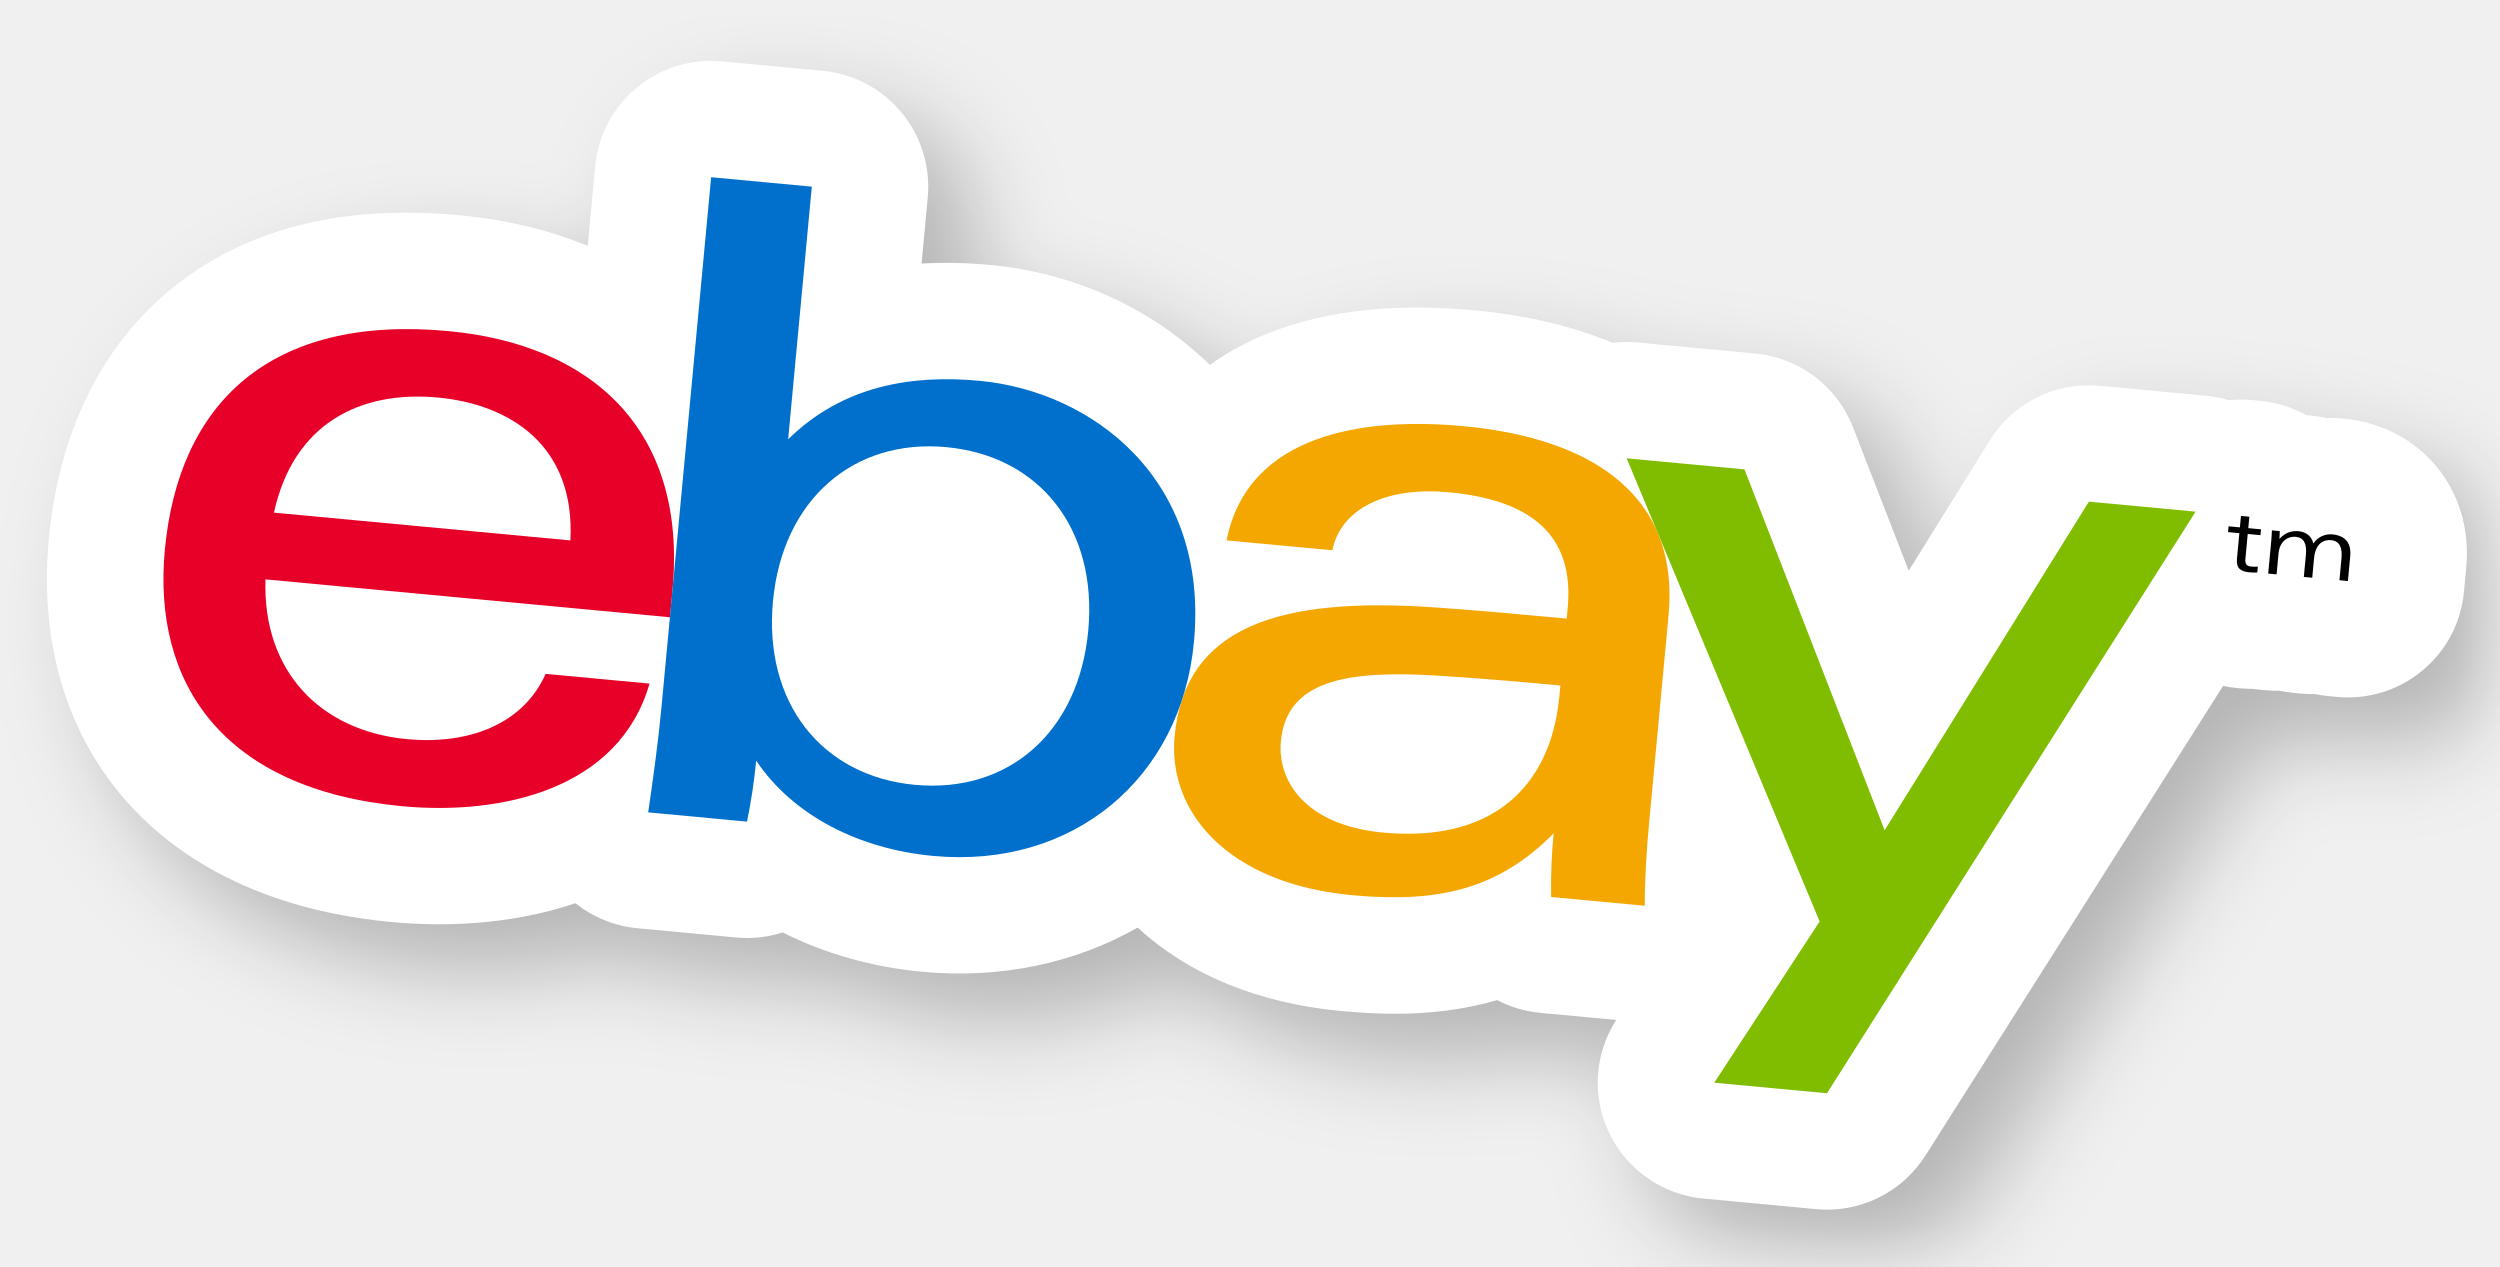
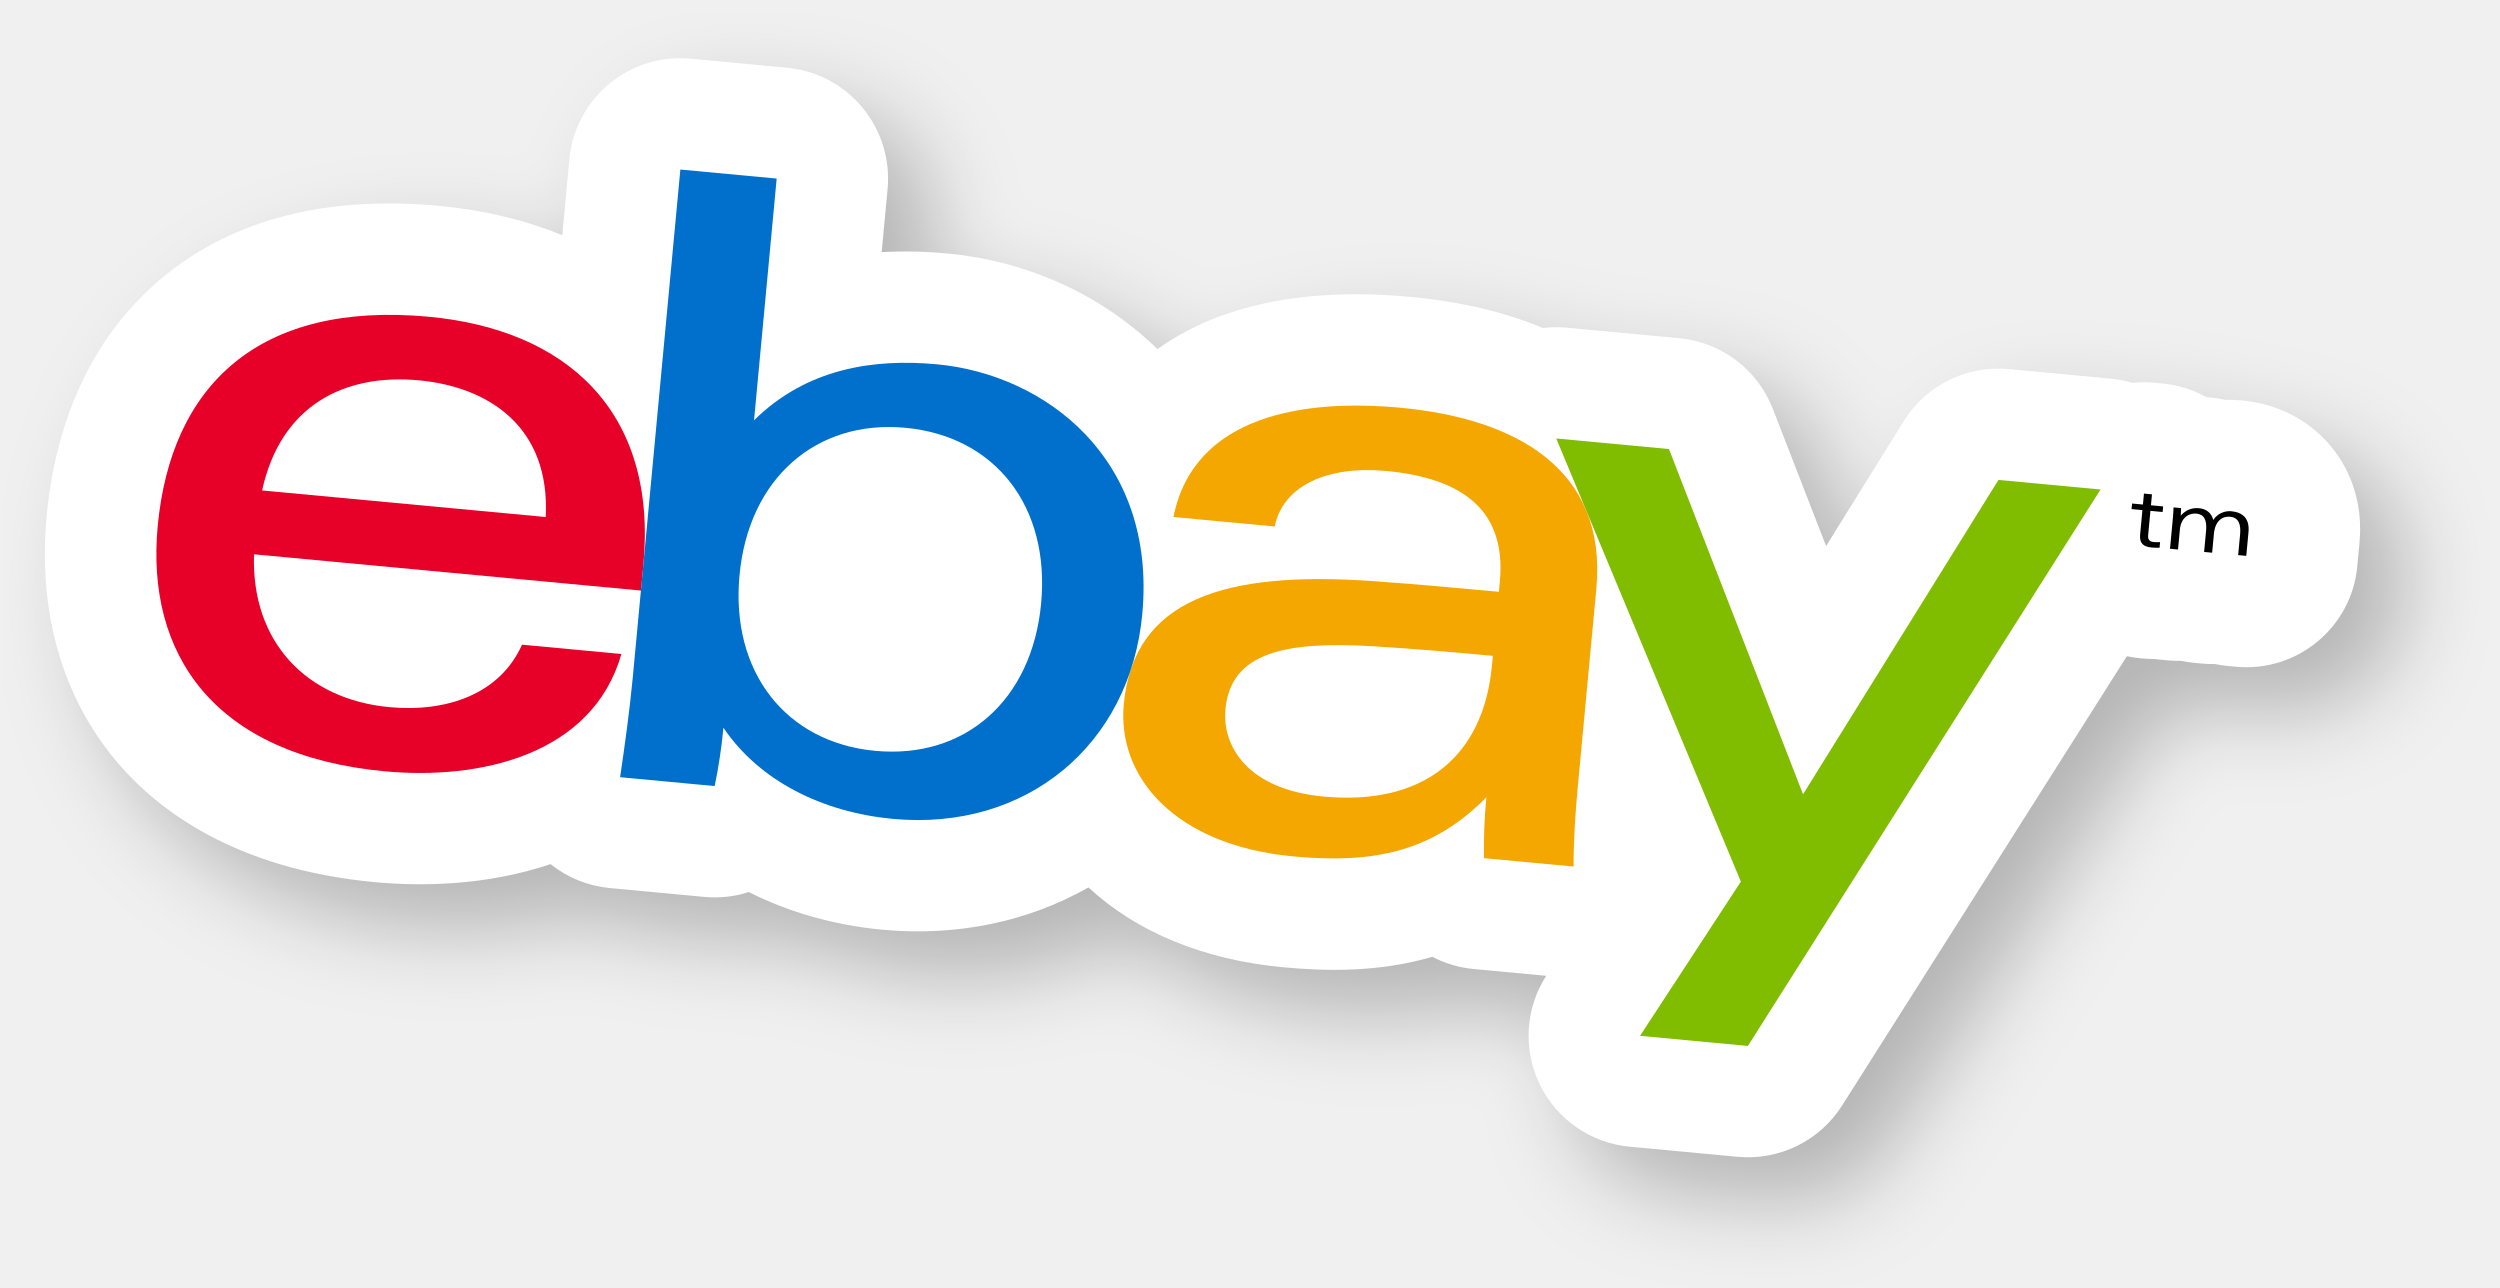
- <svg xmlns="http://www.w3.org/2000/svg" fill="none" viewBox="0 0 221 112">
+ <svg xmlns="http://www.w3.org/2000/svg" fill="none" viewBox="0 0 231 119">
  <defs />
  <g filter="url(#filter0_d)">
-     <path d="M207.132 36.995a12.17 12.17 0 00-1.487-.047 12.327 12.327 0 00-1.484-.23c-.097-.01-.194-.016-.291-.023a10.285 10.285 0 00-4.068-1.262l-.74-.07a10.428 10.428 0 00-2.027.012 10.286 10.286 0 00-1.989-.388l-9.436-.884a10.298 10.298 0 00-9.709 4.816l-7.169 11.534-4.923-12.679a10.3 10.3 0 00-8.64-6.524l-10.415-.976a10.253 10.253 0 00-2.193.033c-3.539-1.48-7.617-2.444-12.208-2.874-6.776-.636-12.708-.032-17.631 1.791-2.128.788-4.06 1.807-5.772 3.03-5.142-5.008-11.985-8.135-19.408-8.83a40.59 40.59 0 00-6.076-.128l.547-5.832a10.283 10.283 0 00-2.323-7.525 10.273 10.273 0 00-6.965-3.68l-8.9-.835c-5.662-.53-10.683 3.626-11.213 9.282l-.659 7.03C48.57 20.34 44.77 19.415 40.6 19.024c-10.43-.977-19.009 1.227-25.495 6.548-6.178 5.07-9.91 12.704-10.789 22.076-.834 8.902 1.423 16.788 6.526 22.8 3.715 4.377 10.854 9.85 23.756 11.06 4.172.39 10.224.375 16.271-1.664a10.307 10.307 0 005.47 2.211l8.735.819a10.28 10.28 0 004.113-.447c3.693 1.862 7.873 3.06 12.34 3.478 6.866.644 13.462-.733 19.043-3.906 4.476 4.142 10.671 6.691 17.962 7.374 4.121.386 8.906.468 13.815-.964 1.156.605 2.443.998 3.813 1.127l6.708.628a10.276 10.276 0 00-.606 10.017 10.303 10.303 0 008.317 5.774l9.968.934a10.3 10.3 0 009.661-4.737l26.313-41.517c.437.09.887.157 1.346.2.413.039.837.056 1.261.061.142.02.284.038.426.051l.741.07a9.95 9.95 0 001.211.042c.392.082.791.146 1.198.184l.744.07c.407.037.811.052 1.208.044.389.082.788.142 1.196.18l.749.07c5.662.531 10.683-3.625 11.213-9.28l.205-2.188c.639-6.851-4.041-12.502-10.887-13.144z" fill="#fff" />
-     <path d="M198.102 45.606l.74.07-.095 1.012 1.128.106-.048.515-1.128-.106-.206 2.2c-.038.406.055.639.522.683.137.012.36.019.577.008l-.049.517c-.248.009-.494 0-.722-.021-.749-.07-1.153-.355-1.074-1.203l.212-2.253-1.003-.094.048-.515 1.003.094.095-1.013zM200.785 47.752c.027-.29.036-.565.05-.868l.695.065c-.004.192-.007.41-.032.677l.017.002c.49-.543 1.062-.727 1.686-.669.641.06 1.141.423 1.3 1.086a1.818 1.818 0 011.668-.808c1.085.102 1.707.694 1.591 1.938l-.205 2.187-.749-.07.179-1.909c.087-.927-.124-1.561-.933-1.637-.655-.062-1.369.325-1.487 1.58l-.163 1.744-.744-.07.184-1.957c.096-1.027-.211-1.524-.897-1.588-.655-.062-1.417.343-1.523 1.47l-.173 1.85-.741-.07.277-2.953z" fill="#000" />
-     <path d="M126.977 59.72c-8.097-.492-13.249.492-13.746 5.803-.322 3.437 2.071 7.424 9.037 8.077 9.339.875 14.803-3.745 15.584-12.083l.086-.917c-3.272-.31-7.313-.66-10.961-.88zm18.818 12.879c-.242 2.589-.407 5.148-.395 7.47l-8.28-.775a48.502 48.502 0 01.223-5.63c-4.992 5.076-10.463 6.16-17.851 5.467-10.957-1.027-16.282-7.36-15.655-14.052.908-9.69 9.206-12.36 23.089-11.38 3.796.27 8.052.654 11.57.984l.089-.947c.607-6.487-3.306-9.546-10.524-10.222-5.357-.502-9.512 1.341-10.278 5.132l-9.356-.876c1.885-9.45 12.145-10.922 20.969-10.095 10.572.99 19.149 5.586 18.102 16.753l-1.703 18.17z" fill="#F4A700" />
-     <path d="M50.424 47.773c.435-8.352-5.286-12.027-11.708-12.63-6.927-.648-12.786 2.335-14.498 10.174l26.206 2.456zM23.47 51.21c-.276 8.116 4.848 13.412 12.51 14.13 5.308.498 10.23-1.22 12.254-5.771l9.182.86C54.738 69.8 44.292 72.088 35.56 71.27 19.685 69.78 13.468 60.387 14.572 48.612c1.215-12.965 9.292-20.821 25.07-19.343 12.56 1.178 21.148 8.606 19.805 22.937l-.222 2.361-35.755-3.35v-.006z" fill="#E70028" />
-     <path d="M80.868 69.378c8.274.776 14.49-4.643 15.332-13.619.841-8.976-4.263-15.456-12.534-16.23-8.226-.772-14.494 4.642-15.335 13.618-.841 8.976 4.312 15.46 12.537 16.231zM62.865 15.666l8.9.834-2.093 22.337c4.85-4.783 11.001-5.728 16.916-5.174 9.92.93 20.31 8.648 18.958 23.084-1.133 12.088-10.72 20.073-23.06 18.916-6.46-.605-12.32-3.488-15.642-8.425a48.448 48.448 0 01-.81 5.394l-8.735-.819c.415-2.808.896-6.31 1.162-9.155l4.404-46.992z" fill="#0070CC" />
-     <path d="M194.089 45.23l-32.585 51.416-9.965-.934 9.317-14.251-17.059-40.944 10.415.976L166.6 73.394l18.056-29.048 9.433.884z" fill="#80BC00" />
+     <path d="M207.132 36.995a12.17 12.17 0 00-1.487-.047 12.327 12.327 0 00-1.484-.23c-.097-.01-.194-.016-.291-.023a10.28 10.28 0 00-4.068-1.262l-.74-.07a10.429 10.429 0 00-2.027.012 10.271 10.271 0 00-1.989-.388l-9.436-.884a10.296 10.296 0 00-9.708 4.816l-7.169 11.534-4.923-12.679a10.3 10.3 0 00-8.64-6.524l-10.416-.976a10.242 10.242 0 00-2.192.033c-3.539-1.48-7.618-2.444-12.209-2.874-6.776-.636-12.708-.032-17.631 1.791-2.128.788-4.059 1.807-5.771 3.03-5.142-5.008-11.986-8.135-19.408-8.83a40.59 40.59 0 00-6.077-.128l.547-5.832a10.283 10.283 0 00-2.323-7.525 10.273 10.273 0 00-6.964-3.68l-8.9-.835c-5.663-.53-10.684 3.626-11.214 9.282l-.659 7.03C48.57 20.34 44.77 19.415 40.6 19.024c-10.43-.977-19.009 1.227-25.495 6.548-6.178 5.07-9.91 12.704-10.789 22.076-.834 8.902 1.424 16.788 6.526 22.8 3.716 4.377 10.854 9.85 23.756 11.06 4.172.39 10.225.375 16.271-1.664a10.307 10.307 0 005.47 2.211l8.735.819a10.28 10.28 0 004.114-.447c3.692 1.862 7.873 3.06 12.338 3.478 6.867.644 13.464-.733 19.045-3.906 4.476 4.142 10.67 6.691 17.961 7.374 4.121.386 8.906.468 13.815-.964 1.156.605 2.444.998 3.814 1.127l6.707.628a10.276 10.276 0 00-.606 10.017 10.305 10.305 0 008.317 5.774l9.969.934c3.856.361 7.59-1.47 9.661-4.737l26.312-41.517c.437.09.888.157 1.346.2.413.039.837.056 1.262.061.141.02.283.038.426.051l.74.07a9.96 9.96 0 001.212.042c.391.082.79.146 1.198.184l.743.07c.407.037.811.052 1.208.044.389.082.789.142 1.196.18l.749.07c5.662.531 10.683-3.625 11.213-9.28l.205-2.188c.639-6.851-4.04-12.502-10.887-13.144z" fill="#fff" />
+     <path d="M198.102 45.606l.74.07-.094 1.012 1.127.106-.048.515-1.128-.106-.206 2.2c-.038.406.055.639.522.683.137.012.361.019.577.008l-.048.517a5.74 5.74 0 01-.722-.021c-.75-.07-1.154-.355-1.074-1.203l.211-2.253-1.003-.094.049-.515 1.002.094.095-1.013zM200.785 47.752c.028-.29.036-.565.05-.868l.695.065c-.004.192-.007.41-.032.677l.017.002c.491-.543 1.063-.727 1.686-.669.641.06 1.142.423 1.301 1.086a1.815 1.815 0 011.667-.808c1.085.102 1.708.694 1.591 1.938l-.205 2.187-.749-.07.179-1.909c.087-.927-.124-1.561-.933-1.637-.655-.062-1.369.325-1.487 1.58l-.163 1.744-.743-.07.183-1.957c.096-1.027-.211-1.524-.897-1.588-.655-.062-1.417.343-1.523 1.47l-.173 1.85-.74-.07.276-2.953z" fill="#000" />
+     <path d="M126.977 59.72c-8.097-.492-13.248.492-13.746 5.803-.322 3.437 2.071 7.424 9.038 8.077 9.339.875 14.802-3.745 15.584-12.083l.086-.917c-3.273-.31-7.314-.66-10.962-.88zm18.819 12.879c-.243 2.589-.408 5.148-.396 7.47l-8.279-.775a48.062 48.062 0 01.223-5.63c-4.993 5.076-10.464 6.16-17.852 5.467-10.957-1.027-16.282-7.36-15.655-14.052.908-9.69 9.206-12.36 23.089-11.38 3.796.27 8.053.654 11.57.984l.089-.947c.608-6.487-3.306-9.546-10.523-10.222-5.358-.502-9.513 1.341-10.279 5.132l-9.356-.876c1.886-9.45 12.146-10.922 20.969-10.095 10.572.99 19.149 5.586 18.102 16.753l-1.702 18.17z" fill="#F4A700" />
+     <path d="M50.424 47.773c.435-8.352-5.286-12.027-11.708-12.63-6.927-.648-12.786 2.335-14.497 10.174l26.205 2.456zM23.471 51.21c-.275 8.116 4.848 13.412 12.51 14.13 5.309.498 10.23-1.22 12.254-5.771l9.183.86C54.738 69.8 44.293 72.088 35.56 71.27 19.685 69.78 13.47 60.387 14.572 48.612c1.215-12.965 9.292-20.821 25.07-19.343 12.56 1.178 21.148 8.606 19.805 22.937l-.221 2.361-35.756-3.35v-.006z" fill="#E70028" />
+     <path d="M80.869 69.378c8.273.776 14.49-4.643 15.331-13.619.841-8.976-4.263-15.456-12.534-16.23-8.225-.772-14.493 4.642-15.335 13.618-.84 8.976 4.312 15.46 12.538 16.231zM62.865 15.666l8.9.834-2.093 22.337c4.85-4.783 11.001-5.728 16.917-5.174 9.92.93 20.31 8.648 18.957 23.084-1.133 12.088-10.719 20.073-23.06 18.916-6.46-.605-12.32-3.488-15.642-8.425a48.448 48.448 0 01-.81 5.394l-8.735-.819c.416-2.808.896-6.31 1.163-9.155l4.403-46.992z" fill="#0070CC" />
+     <path d="M194.089 45.23l-32.584 51.416-9.966-.934 9.317-14.251-17.059-40.944 10.415.976L166.6 73.394l18.056-29.048 9.433.884z" fill="#80BC00" />
  </g>
  <defs>
    <filter id="filter0_d" x=".147" y="1.379" width="229.93" height="117.555" filterUnits="userSpaceOnUse" color-interpolation-filters="sRGB">
      <feFlood flood-opacity="0" result="BackgroundImageFix" />
      <feColorMatrix in="SourceAlpha" type="matrix" values="0 0 0 0 0 0 0 0 0 0 0 0 0 0 0 0 0 0 127 0" />
      <feOffset dx="4" dy="4" />
      <feGaussianBlur stdDeviation="4" />
      <feColorMatrix type="matrix" values="0 0 0 0 0 0 0 0 0 0 0 0 0 0 0 0 0 0 0.25 0" />
      <feBlend mode="normal" in2="BackgroundImageFix" result="effect1_dropShadow" />
      <feBlend mode="normal" in="SourceGraphic" in2="effect1_dropShadow" result="shape" />
    </filter>
  </defs>
</svg>
